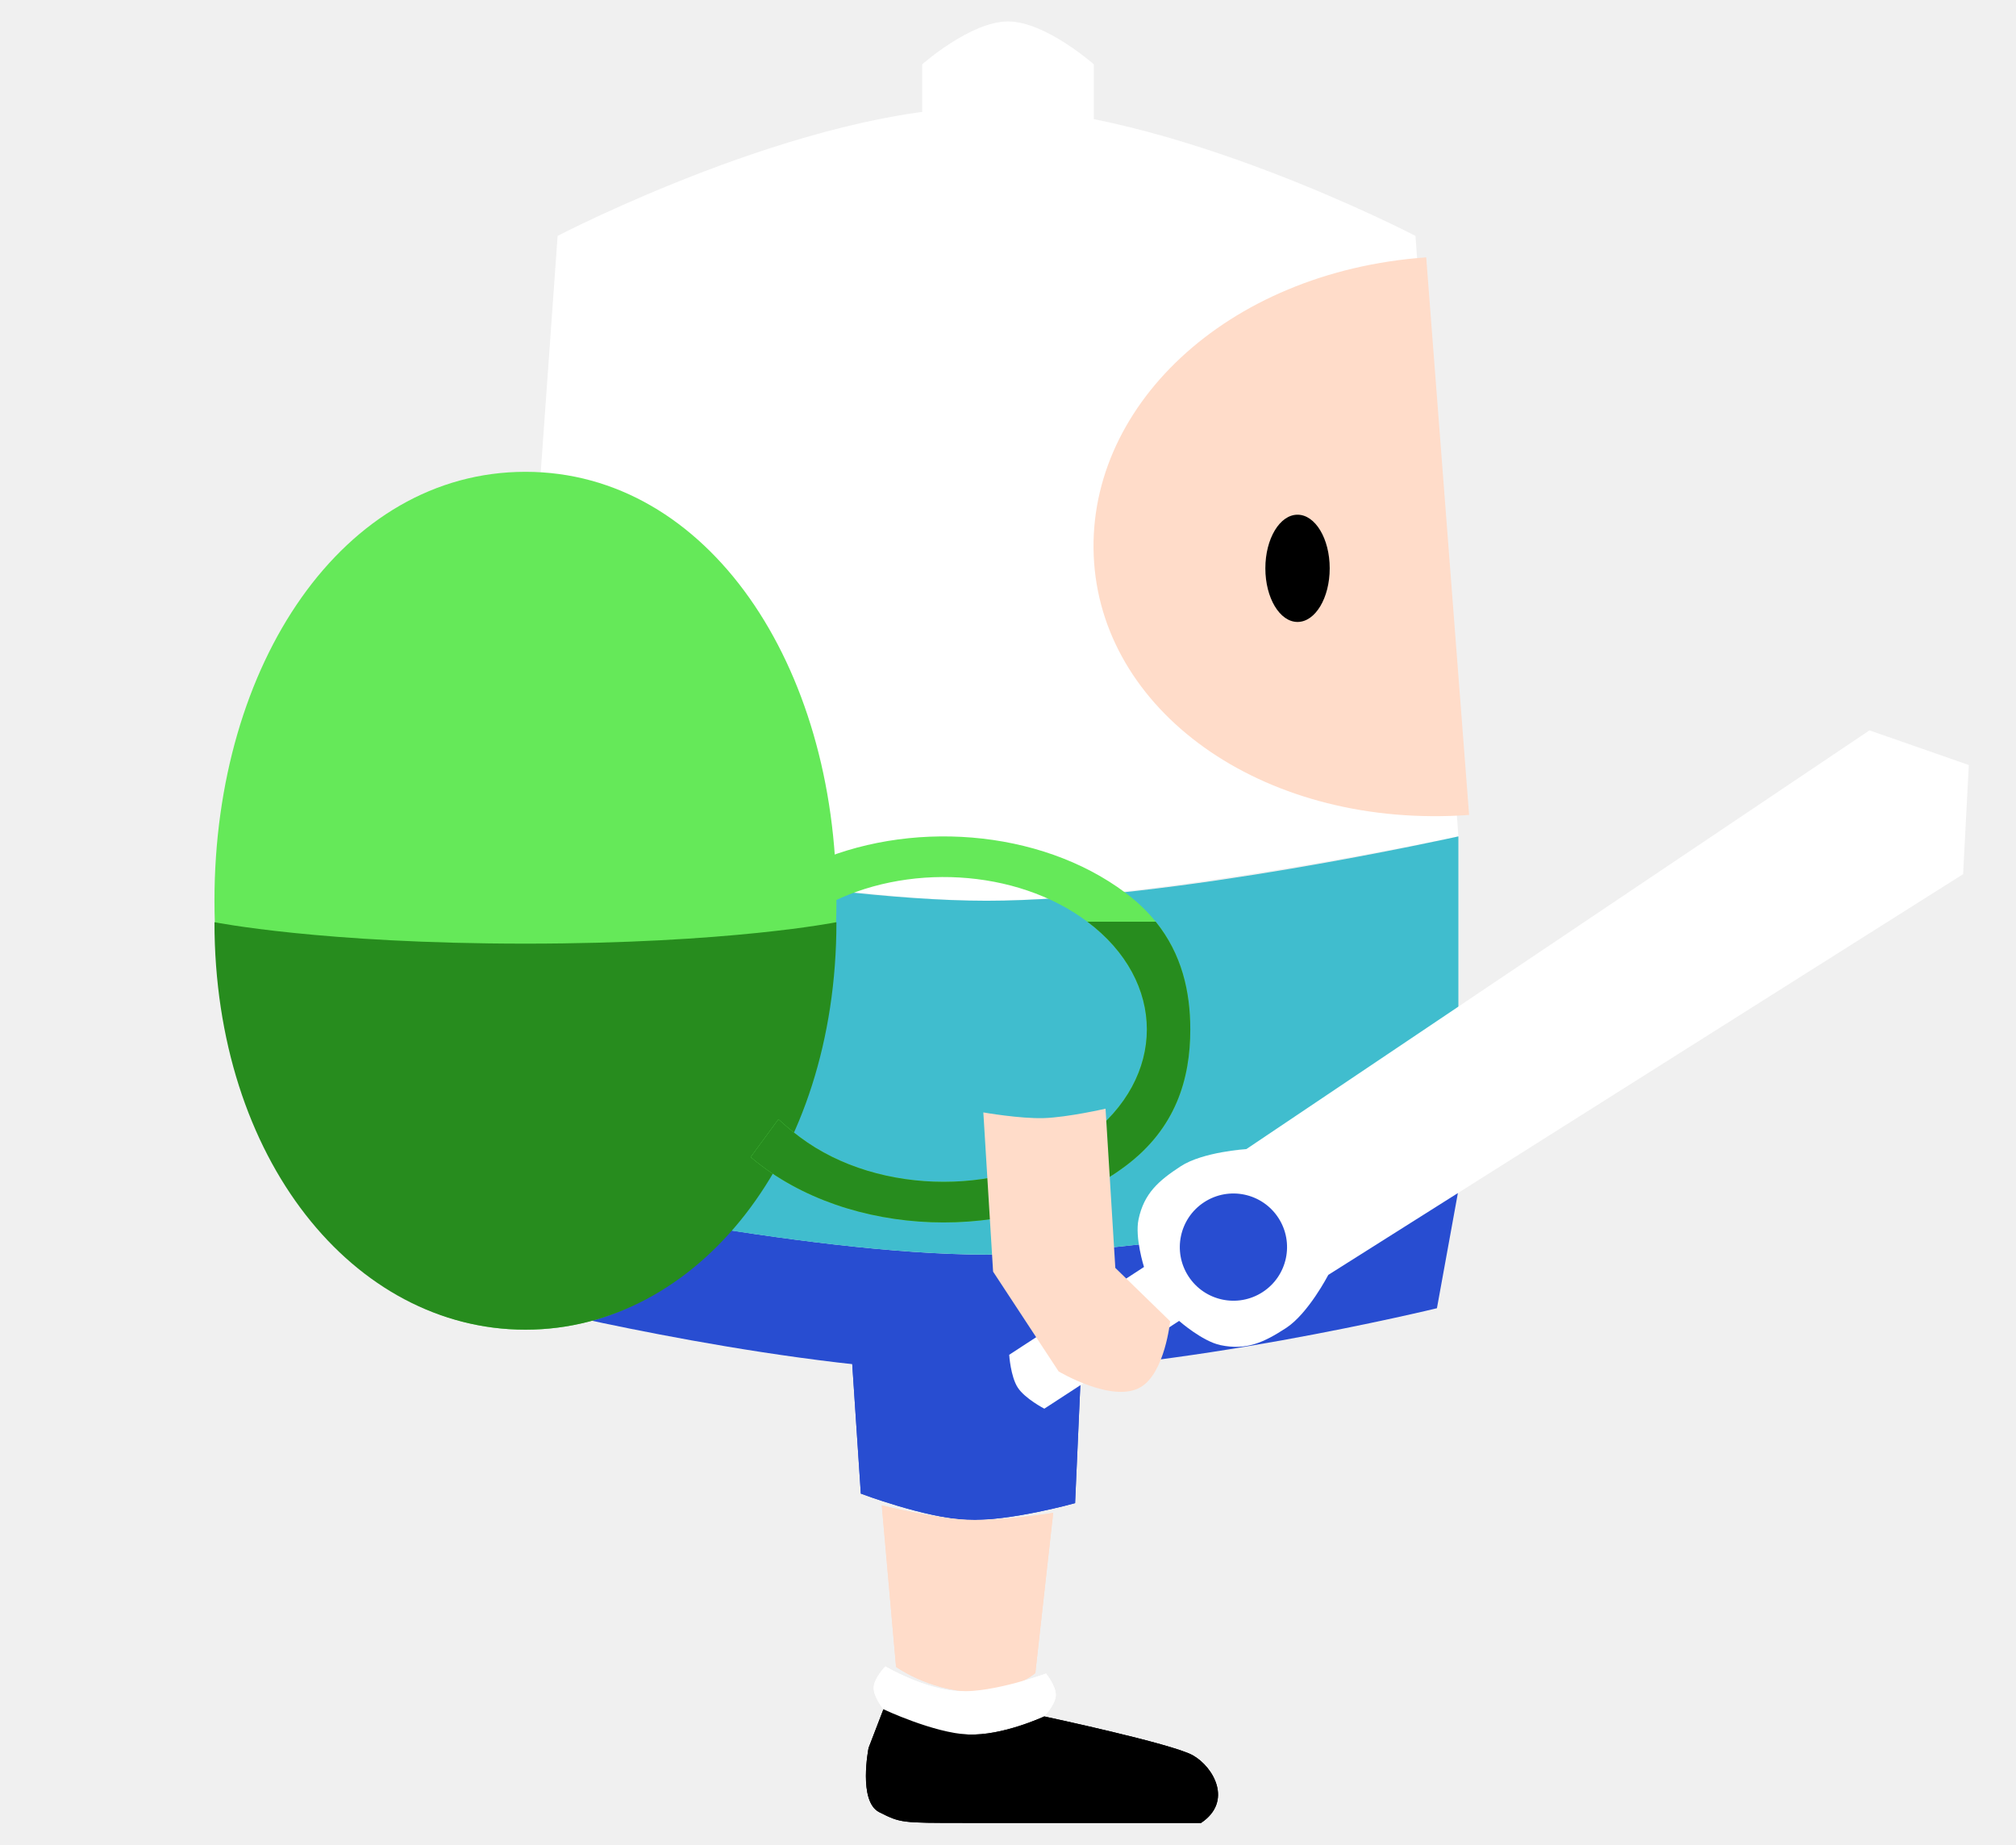
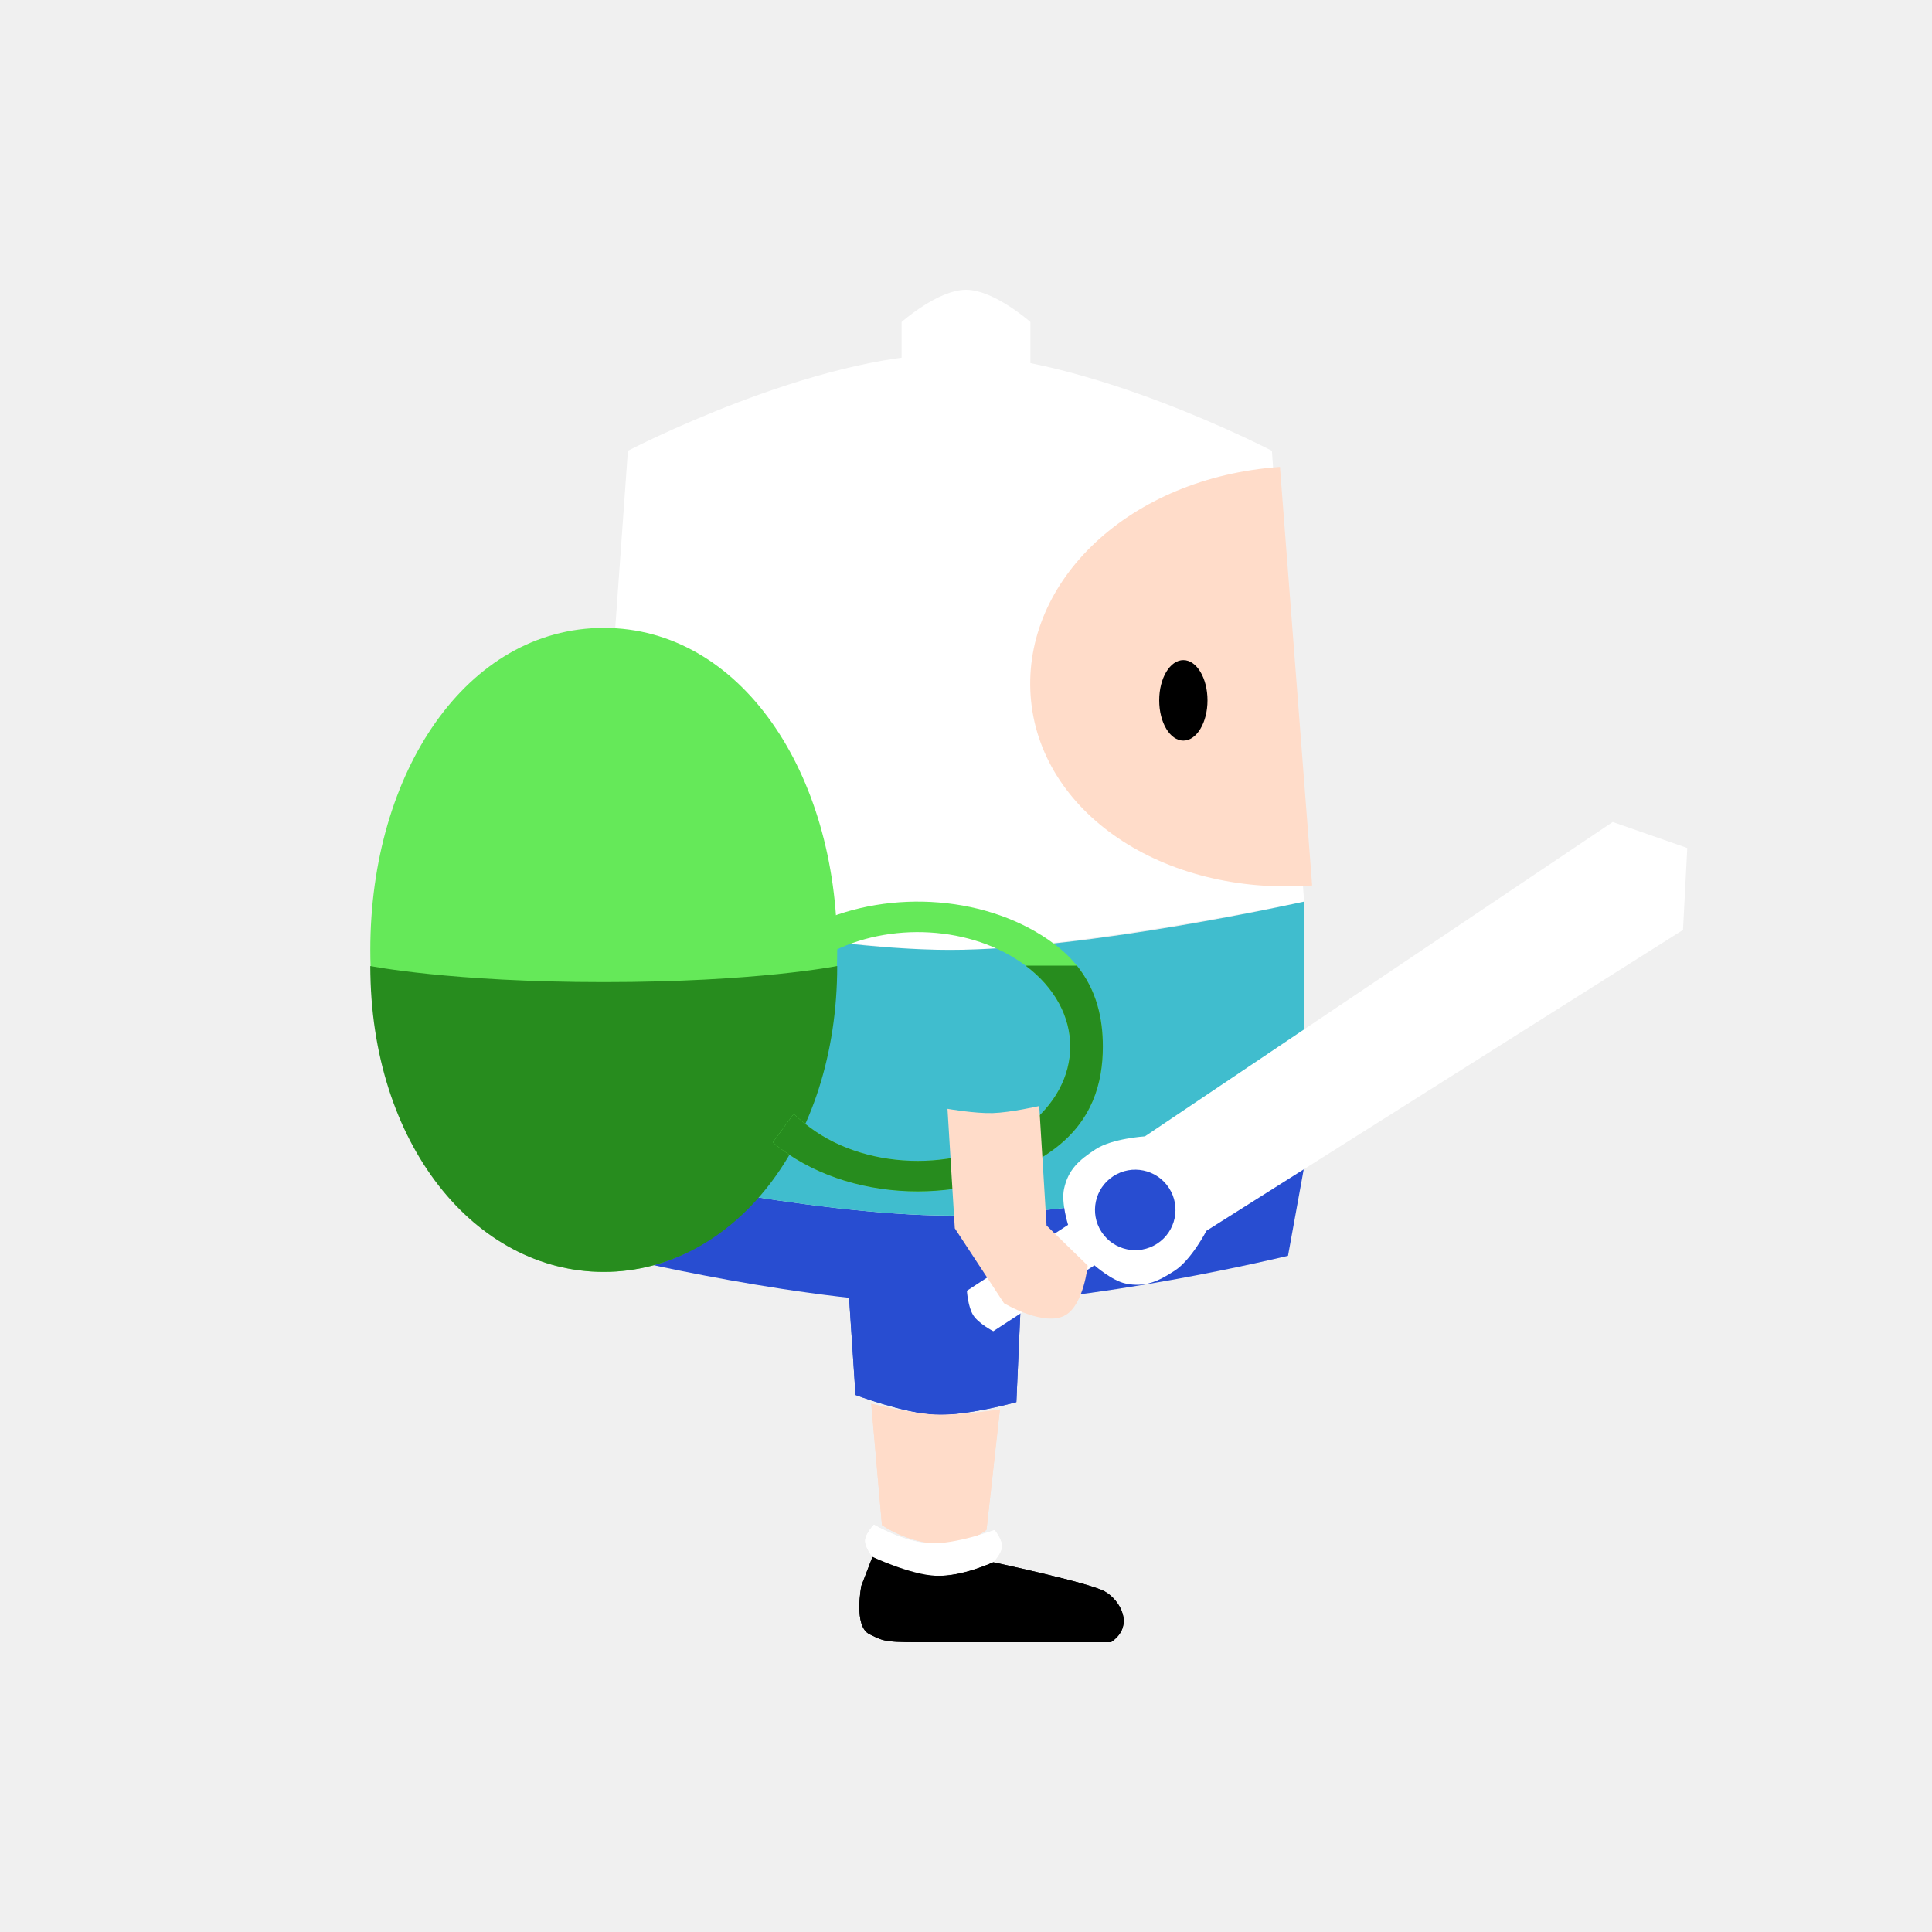
- <svg xmlns="http://www.w3.org/2000/svg" width="94" height="86" viewBox="0 0 94 86" fill="none">
-   <g clip-path="url(#clip0)">
-     <path d="M40.138 69.644L39.538 60.608C39.538 60.608 42.883 60.855 45.033 60.852C47.183 60.85 50.544 60.717 50.544 60.717L50.128 70.088C50.128 70.088 47.051 70.952 45.088 70.865C43.126 70.777 40.138 69.644 40.138 69.644Z" fill="#284DD1" />
-     <path d="M41.78 77.725L41.114 70.188C41.114 70.188 43.48 70.793 45.088 70.865C46.697 70.936 49.107 70.543 49.107 70.543L48.274 78.013C48.274 78.013 47.195 78.966 45.233 78.879C43.27 78.792 41.78 77.725 41.78 77.725Z" fill="#FFDCC9" />
-     <path d="M44.644 80.855C42.681 80.767 41.192 79.7 41.192 79.7C41.192 79.7 40.718 79.115 40.737 78.679C40.756 78.243 41.281 77.702 41.281 77.702C41.281 77.702 43.124 78.785 44.733 78.857C46.342 78.928 48.773 78.035 48.773 78.035C48.773 78.035 49.248 78.62 49.229 79.057C49.209 79.493 48.685 80.033 48.685 80.033C48.685 80.033 46.607 80.942 44.644 80.855Z" fill="white" />
-     <path d="M45 85C42 85 42 85 41 84.5C40 84 40.5 81.5 40.5 81.5L41.192 79.7C41.192 79.7 43.535 80.805 45.144 80.877C46.752 80.948 48.685 80.033 48.685 80.033C48.685 80.033 54.634 81.299 55.611 81.843C56.588 82.387 57.5 84 56 85L45 85L45 85Z" fill="black" />
-     <path d="M40.138 69.644L39.538 60.608C39.538 60.608 42.883 60.855 45.033 60.852C47.183 60.85 50.544 60.717 50.544 60.717L50.128 70.088C50.128 70.088 47.051 70.952 45.088 70.865C43.126 70.777 40.138 69.644 40.138 69.644Z" fill="#284DD1" />
-     <path d="M41.78 77.725L41.114 70.188C41.114 70.188 43.48 70.793 45.088 70.865C46.697 70.936 49.107 70.543 49.107 70.543L48.274 78.013C48.274 78.013 47.195 78.966 45.233 78.879C43.27 78.792 41.78 77.725 41.78 77.725Z" fill="#FFDCC9" />
-     <path d="M44.644 80.855C42.681 80.767 41.192 79.7 41.192 79.7C41.192 79.7 40.718 79.115 40.737 78.679C40.756 78.243 41.281 77.702 41.281 77.702C41.281 77.702 43.124 78.785 44.733 78.857C46.342 78.928 48.773 78.035 48.773 78.035C48.773 78.035 49.248 78.62 49.229 79.057C49.209 79.493 48.685 80.033 48.685 80.033C48.685 80.033 46.607 80.942 44.644 80.855Z" fill="white" />
-     <path d="M45 85C42 85 42 85 41 84.5C40 84 40.5 81.5 40.5 81.5L41.192 79.7C41.192 79.7 43.535 80.805 45.144 80.877C46.752 80.948 48.685 80.033 48.685 80.033C48.685 80.033 54.634 81.299 55.611 81.843C56.588 82.387 57.5 84 56 85L45 85L45 85Z" fill="black" />
-     <path d="M26 11C26 11 37.52 5 46 5C54.48 5 66 11 66 11L68 39C68 39 53.718 42 46 42C38.282 42 24 39 24 39L26 11Z" fill="white" />
-     <path d="M51.015 26.231C51.526 33.393 59.135 38.668 68.5 38L66.5 12C57.135 12.668 50.505 19.07 51.015 26.231Z" fill="#FFDCC9" />
-     <path d="M51 3V11H43V3C43 3 45.254 1 47 1C48.746 1 51 3 51 3Z" fill="white" />
-     <path d="M46 58.5C37.408 58.5 24 55.5 24 55.5L25 61C25 61 37.329 64 46 64C54.671 64 67 61 67 61L68 55.5C68 55.5 54.592 58.5 46 58.5Z" fill="#284DD1" />
-     <ellipse cx="60.5" cy="26.5" rx="1.5" ry="2.5" fill="black" />
-     <path d="M46 42C37.408 42 24 39 24 39V55.5C24 55.5 37.329 58.5 46 58.5C54.671 58.5 68 55.5 68 55.5V39C68 39 54.592 42 46 42Z" fill="#40BDCE" />
-     <path d="M24.5 62C16 62 10 53.046 10 42C10 30.954 16 22 24.5 22C33 22 39 31 39 42C39 53 33 62 24.5 62Z" fill="#65E959" />
-     <path d="M10 43C10 54.046 16.5 62 24.5 62C32.5 62 39 54 39 43C39 43 34 44 24.5 44C15 44 10 43 10 43Z" fill="#278C1E" />
-     <path d="M55.5 48C55.5 45.697 54.828 43.393 52.485 41.636C48.471 38.625 42.319 38.194 37.692 40.342L38.5 42.213C42.2 40.23 47.377 40.484 50.699 42.976C52.549 44.363 53.474 46.182 53.474 48H55.5Z" fill="#65E959" />
-     <path d="M35.515 54.364C40.201 57.879 47.799 57.879 52.485 54.364C54.828 52.607 55.5 50.303 55.5 48H53.474C53.474 49.818 52.549 51.637 50.699 53.024C46.999 55.799 41.001 55.799 37.301 53.024C36.949 52.76 36.612 52.481 36.296 52.188L35 53.953C35.165 54.093 35.336 54.23 35.515 54.364Z" fill="#65E959" />
-     <path d="M52.485 54.364C47.799 57.879 40.201 57.879 35.515 54.364C35.336 54.23 35.165 54.093 35 53.953L36.296 52.188C36.612 52.481 36.949 52.76 37.301 53.024C41.001 55.799 46.999 55.799 50.699 53.024C52.549 51.637 53.474 49.818 53.474 48C53.474 46.182 52.549 44.363 50.699 42.976H53.887C55.11 44.489 55.5 46.245 55.5 48C55.5 50.303 54.828 52.607 52.485 54.364Z" fill="#278C1E" />
-     <path d="M87.167 34.056L91.8 35.672L91.534 40.76L61.935 59.445C61.935 59.445 61.002 61.247 59.967 61.921C58.932 62.595 58.116 62.975 56.908 62.721C56.053 62.54 54.978 61.591 54.978 61.591L48.694 65.684C48.694 65.684 47.793 65.218 47.456 64.701C47.119 64.183 47.056 63.171 47.056 63.171L53.341 59.077C53.341 59.077 52.907 57.71 53.087 56.855C53.342 55.647 54.02 55.054 55.055 54.38C56.089 53.706 58.114 53.58 58.114 53.58L87.167 34.056Z" fill="white" />
-     <circle cx="57.511" cy="58.15" r="2.5" transform="rotate(56.9172 57.5109 58.1504)" fill="#284DD1" />
-     <path d="M52.004 59.12L51.548 51.696C51.548 51.696 49.779 52.101 48.666 52.135C47.553 52.169 45.85 51.87 45.85 51.87L46.305 59.294L49.361 63.947C49.361 63.947 51.892 65.461 53.197 64.673C54.319 63.997 54.56 61.608 54.56 61.608L52.004 59.12Z" fill="#FFDCC9" />
-   </g>
-   <defs>
-     <clipPath id="clip0">
-       <rect width="94" height="86" fill="white" />
-     </clipPath>
-   </defs>
+ <svg xmlns="http://www.w3.org/2000/svg" width="120" height="120" viewBox="0 0 120 120" fill="none">
+   <path d="M53.138 86.644L52.538 77.608C52.538 77.608 55.883 77.855 58.033 77.852C60.183 77.85 63.544 77.717 63.544 77.717L63.128 87.088C63.128 87.088 60.051 87.952 58.088 87.865C56.126 87.777 53.138 86.644 53.138 86.644Z" fill="#284DD1" />
+   <path d="M54.78 94.725L54.114 87.188C54.114 87.188 56.48 87.793 58.088 87.865C59.697 87.936 62.107 87.543 62.107 87.543L61.274 95.013C61.274 95.013 60.195 95.966 58.233 95.879C56.27 95.792 54.78 94.725 54.78 94.725Z" fill="#FFDCC9" />
+   <path d="M57.644 97.855C55.681 97.767 54.192 96.7 54.192 96.7C54.192 96.7 53.718 96.115 53.737 95.679C53.756 95.243 54.281 94.702 54.281 94.702C54.281 94.702 56.124 95.785 57.733 95.857C59.342 95.928 61.773 95.035 61.773 95.035C61.773 95.035 62.248 95.62 62.229 96.057C62.209 96.493 61.685 97.033 61.685 97.033C61.685 97.033 59.607 97.942 57.644 97.855Z" fill="white" />
+   <path d="M58 102C55 102 55 102 54 101.5C53 101 53.5 98.5 53.5 98.5L54.192 96.7C54.192 96.7 56.535 97.805 58.144 97.877C59.752 97.948 61.685 97.033 61.685 97.033C61.685 97.033 67.634 98.299 68.611 98.843C69.588 99.387 70.5 101 69 102L58 102L58 102Z" fill="black" />
+   <path d="M53.138 86.644L52.538 77.608C52.538 77.608 55.883 77.855 58.033 77.852C60.183 77.85 63.544 77.717 63.544 77.717L63.128 87.088C63.128 87.088 60.051 87.952 58.088 87.865C56.126 87.777 53.138 86.644 53.138 86.644Z" fill="#284DD1" />
+   <path d="M54.78 94.725L54.114 87.188C54.114 87.188 56.48 87.793 58.088 87.865C59.697 87.936 62.107 87.543 62.107 87.543L61.274 95.013C61.274 95.013 60.195 95.966 58.233 95.879C56.27 95.792 54.78 94.725 54.78 94.725Z" fill="#FFDCC9" />
+   <path d="M57.644 97.855C55.681 97.767 54.192 96.7 54.192 96.7C54.192 96.7 53.718 96.115 53.737 95.679C53.756 95.243 54.281 94.702 54.281 94.702C54.281 94.702 56.124 95.785 57.733 95.857C59.342 95.928 61.773 95.035 61.773 95.035C61.773 95.035 62.248 95.62 62.229 96.057C62.209 96.493 61.685 97.033 61.685 97.033C61.685 97.033 59.607 97.942 57.644 97.855Z" fill="white" />
+   <path d="M58 102C55 102 55 102 54 101.5C53 101 53.5 98.5 53.5 98.5L54.192 96.7C54.192 96.7 56.535 97.805 58.144 97.877C59.752 97.948 61.685 97.033 61.685 97.033C61.685 97.033 67.634 98.299 68.611 98.843C69.588 99.387 70.5 101 69 102L58 102L58 102Z" fill="black" />
+   <path d="M39 28C39 28 50.52 22 59 22C67.48 22 79 28 79 28L81 56C81 56 66.719 59 59 59C51.282 59 37 56 37 56L39 28Z" fill="white" />
+   <path d="M64.015 43.231C64.526 50.393 72.135 55.668 81.5 55L79.5 29C70.135 29.668 63.505 36.07 64.015 43.231Z" fill="#FFDCC9" />
+   <path d="M64 20V28H56V20C56 20 58.254 18 60 18C61.746 18 64 20 64 20Z" fill="white" />
+   <path d="M59 75.5C50.408 75.5 37 72.5 37 72.5L38 78C38 78 50.329 81 59 81C67.671 81 80 78 80 78L81 72.5C81 72.5 67.591 75.5 59 75.5Z" fill="#284DD1" />
+   <ellipse cx="73.5" cy="43.5" rx="1.5" ry="2.5" fill="black" />
+   <path d="M59 59C50.408 59 37 56 37 56V72.5C37 72.5 50.329 75.5 59 75.5C67.671 75.5 81 72.5 81 72.5V56C81 56 67.591 59 59 59Z" fill="#40BDCE" />
+   <path d="M37.5 79C29 79 23 70.046 23 59C23 47.954 29 39 37.5 39C46 39 52 48 52 59C52 70 46 79 37.5 79Z" fill="#65E959" />
+   <path d="M23 60C23 71.046 29.5 79 37.5 79C45.5 79 52 71 52 60C52 60 47 61 37.5 61C28 61 23 60 23 60Z" fill="#278C1E" />
+   <path d="M68.5 65C68.5 62.697 67.828 60.393 65.485 58.636C61.471 55.625 55.319 55.194 50.692 57.342L51.5 59.213C55.2 57.23 60.377 57.484 63.699 59.976C65.549 61.363 66.474 63.182 66.474 65H68.5Z" fill="#65E959" />
+   <path d="M48.515 71.364C53.201 74.879 60.799 74.879 65.485 71.364C67.828 69.607 68.5 67.303 68.5 65H66.474C66.474 66.818 65.549 68.637 63.699 70.024C59.999 72.799 54.001 72.799 50.301 70.024C49.949 69.76 49.612 69.481 49.296 69.188L48 70.953C48.165 71.093 48.336 71.23 48.515 71.364Z" fill="#65E959" />
+   <path d="M65.485 71.364C60.799 74.879 53.201 74.879 48.515 71.364C48.336 71.23 48.165 71.093 48 70.953L49.296 69.189C49.612 69.481 49.949 69.76 50.301 70.024C54.001 72.799 59.999 72.799 63.699 70.024C65.549 68.637 66.474 66.818 66.474 65C66.474 63.182 65.549 61.363 63.699 59.976H66.887C68.11 61.489 68.5 63.245 68.5 65C68.5 67.303 67.828 69.607 65.485 71.364Z" fill="#278C1E" />
+   <path d="M100.167 51.056L104.8 52.672L104.534 57.76L74.935 76.445C74.935 76.445 74.002 78.247 72.967 78.921C71.933 79.595 71.116 79.975 69.908 79.721C69.053 79.54 67.978 78.591 67.978 78.591L61.694 82.684C61.694 82.684 60.793 82.218 60.456 81.701C60.119 81.183 60.056 80.171 60.056 80.171L66.341 76.077C66.341 76.077 65.906 74.71 66.087 73.855C66.342 72.647 67.02 72.054 68.055 71.38C69.089 70.706 71.114 70.58 71.114 70.58L100.167 51.056Z" fill="white" />
+   <circle cx="70.511" cy="75.15" r="2.5" transform="rotate(56.9172 70.5109 75.1504)" fill="#284DD1" />
+   <path d="M65.004 76.12L64.548 68.696C64.548 68.696 62.779 69.101 61.666 69.135C60.553 69.169 58.85 68.87 58.85 68.87L59.305 76.294L62.361 80.947C62.361 80.947 64.892 82.461 66.198 81.673C67.319 80.997 67.56 78.608 67.56 78.608L65.004 76.12Z" fill="#FFDCC9" />
</svg>
